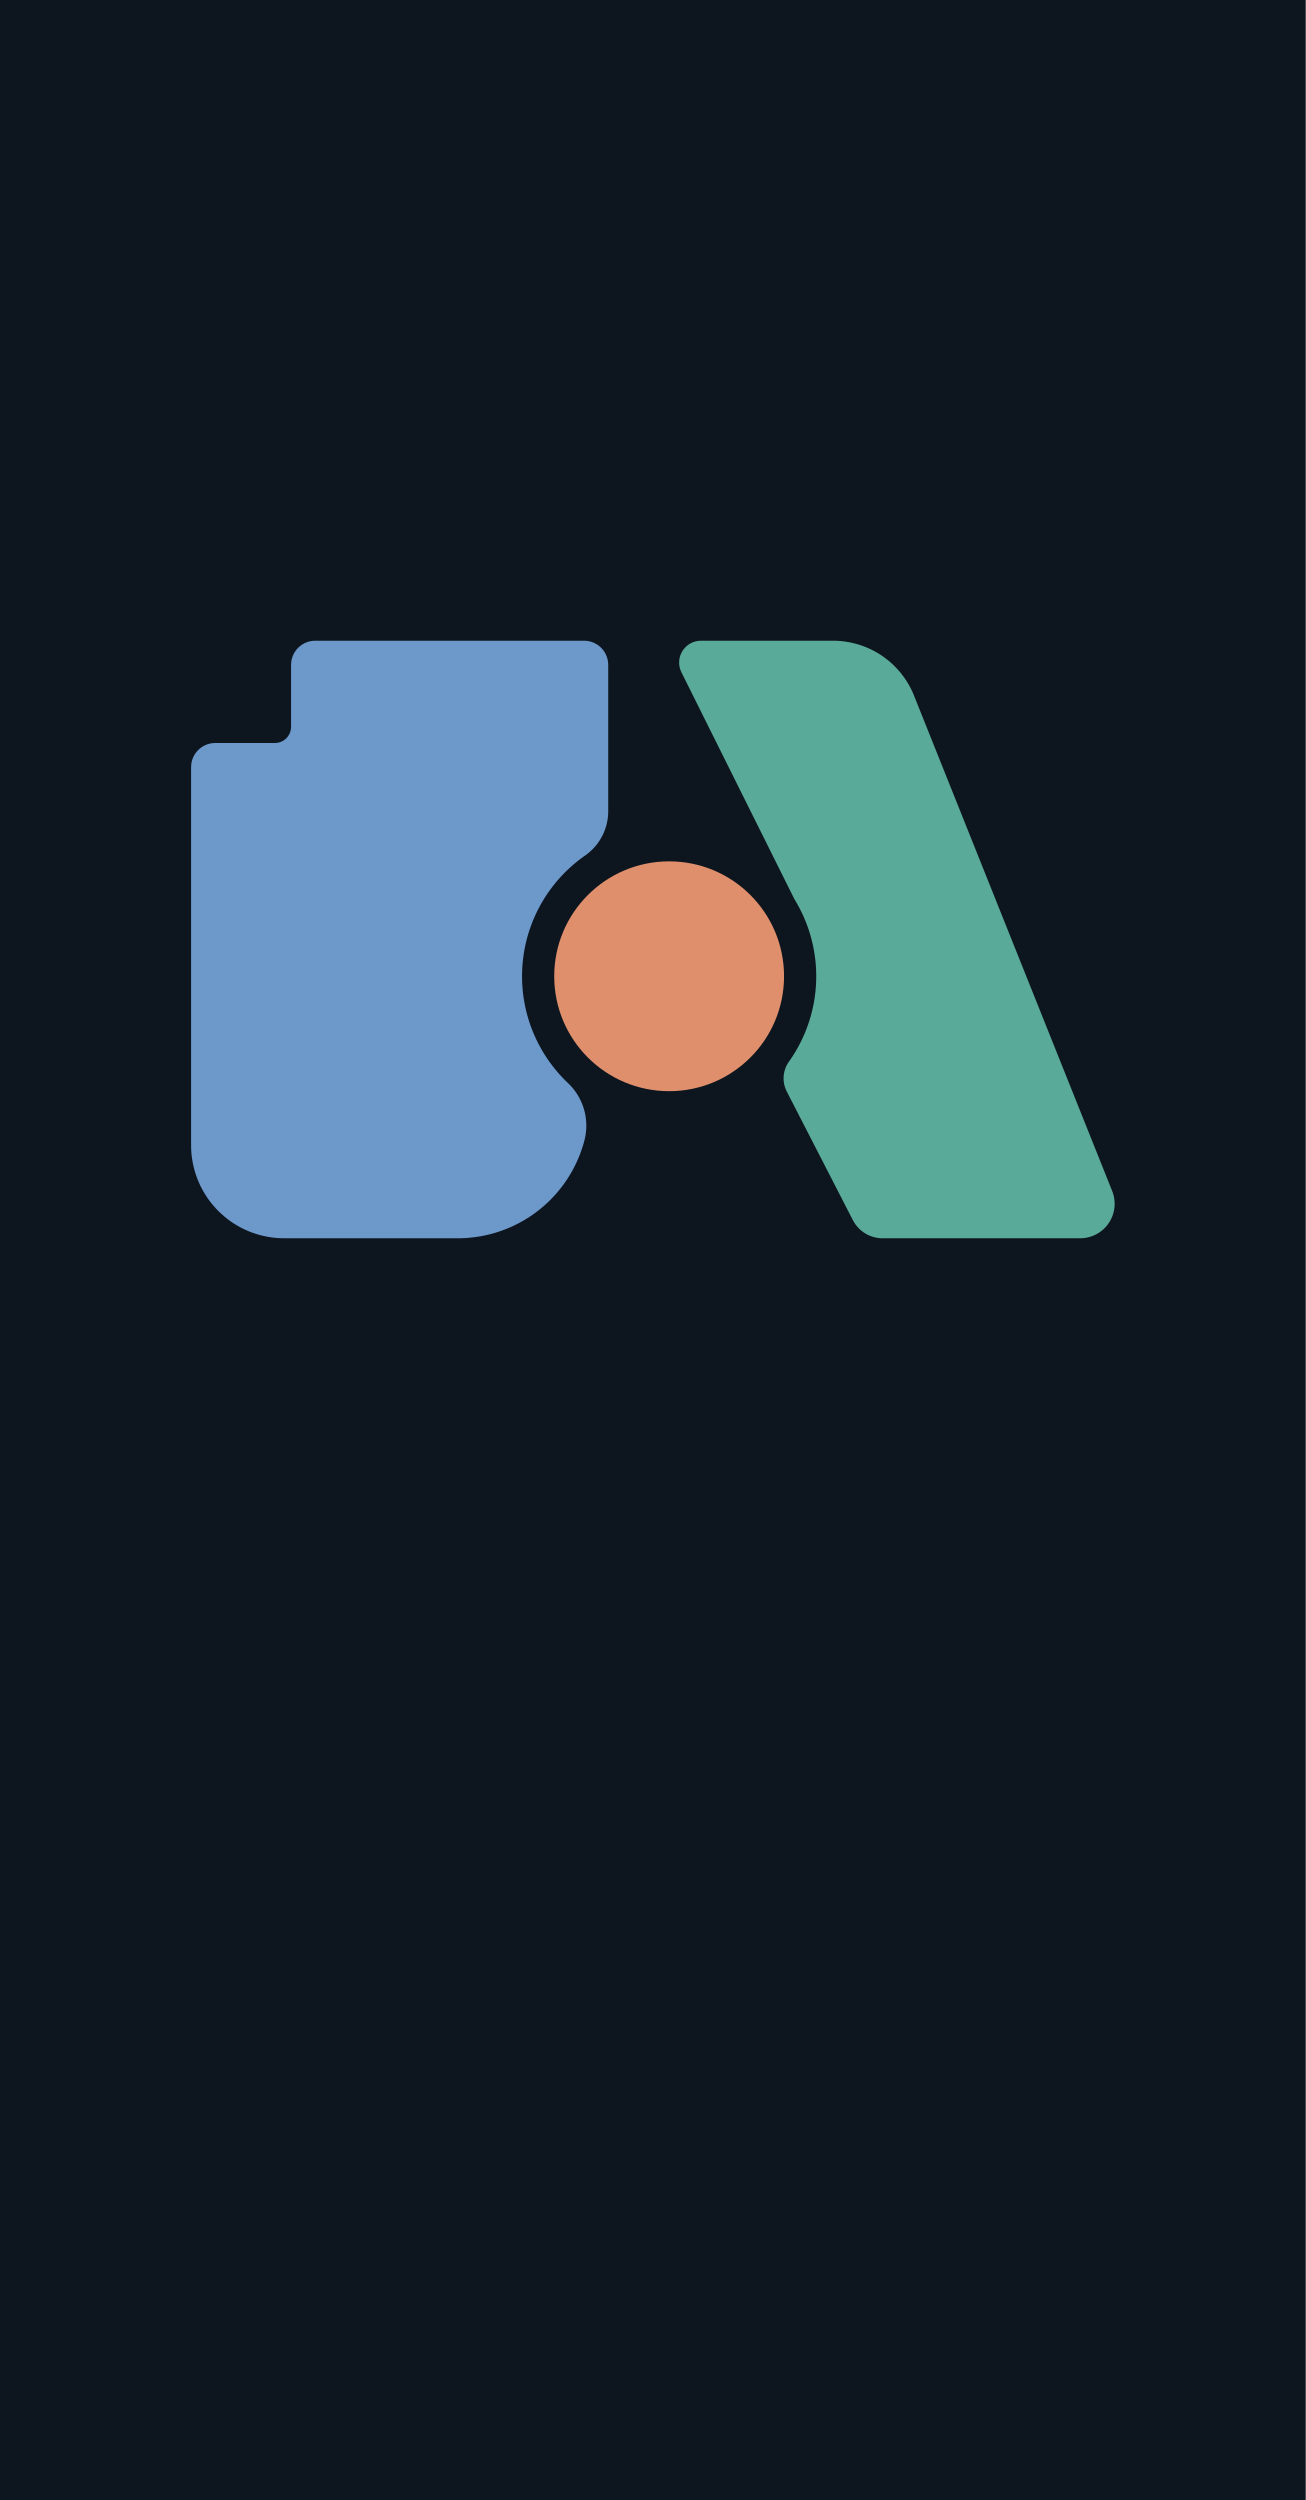
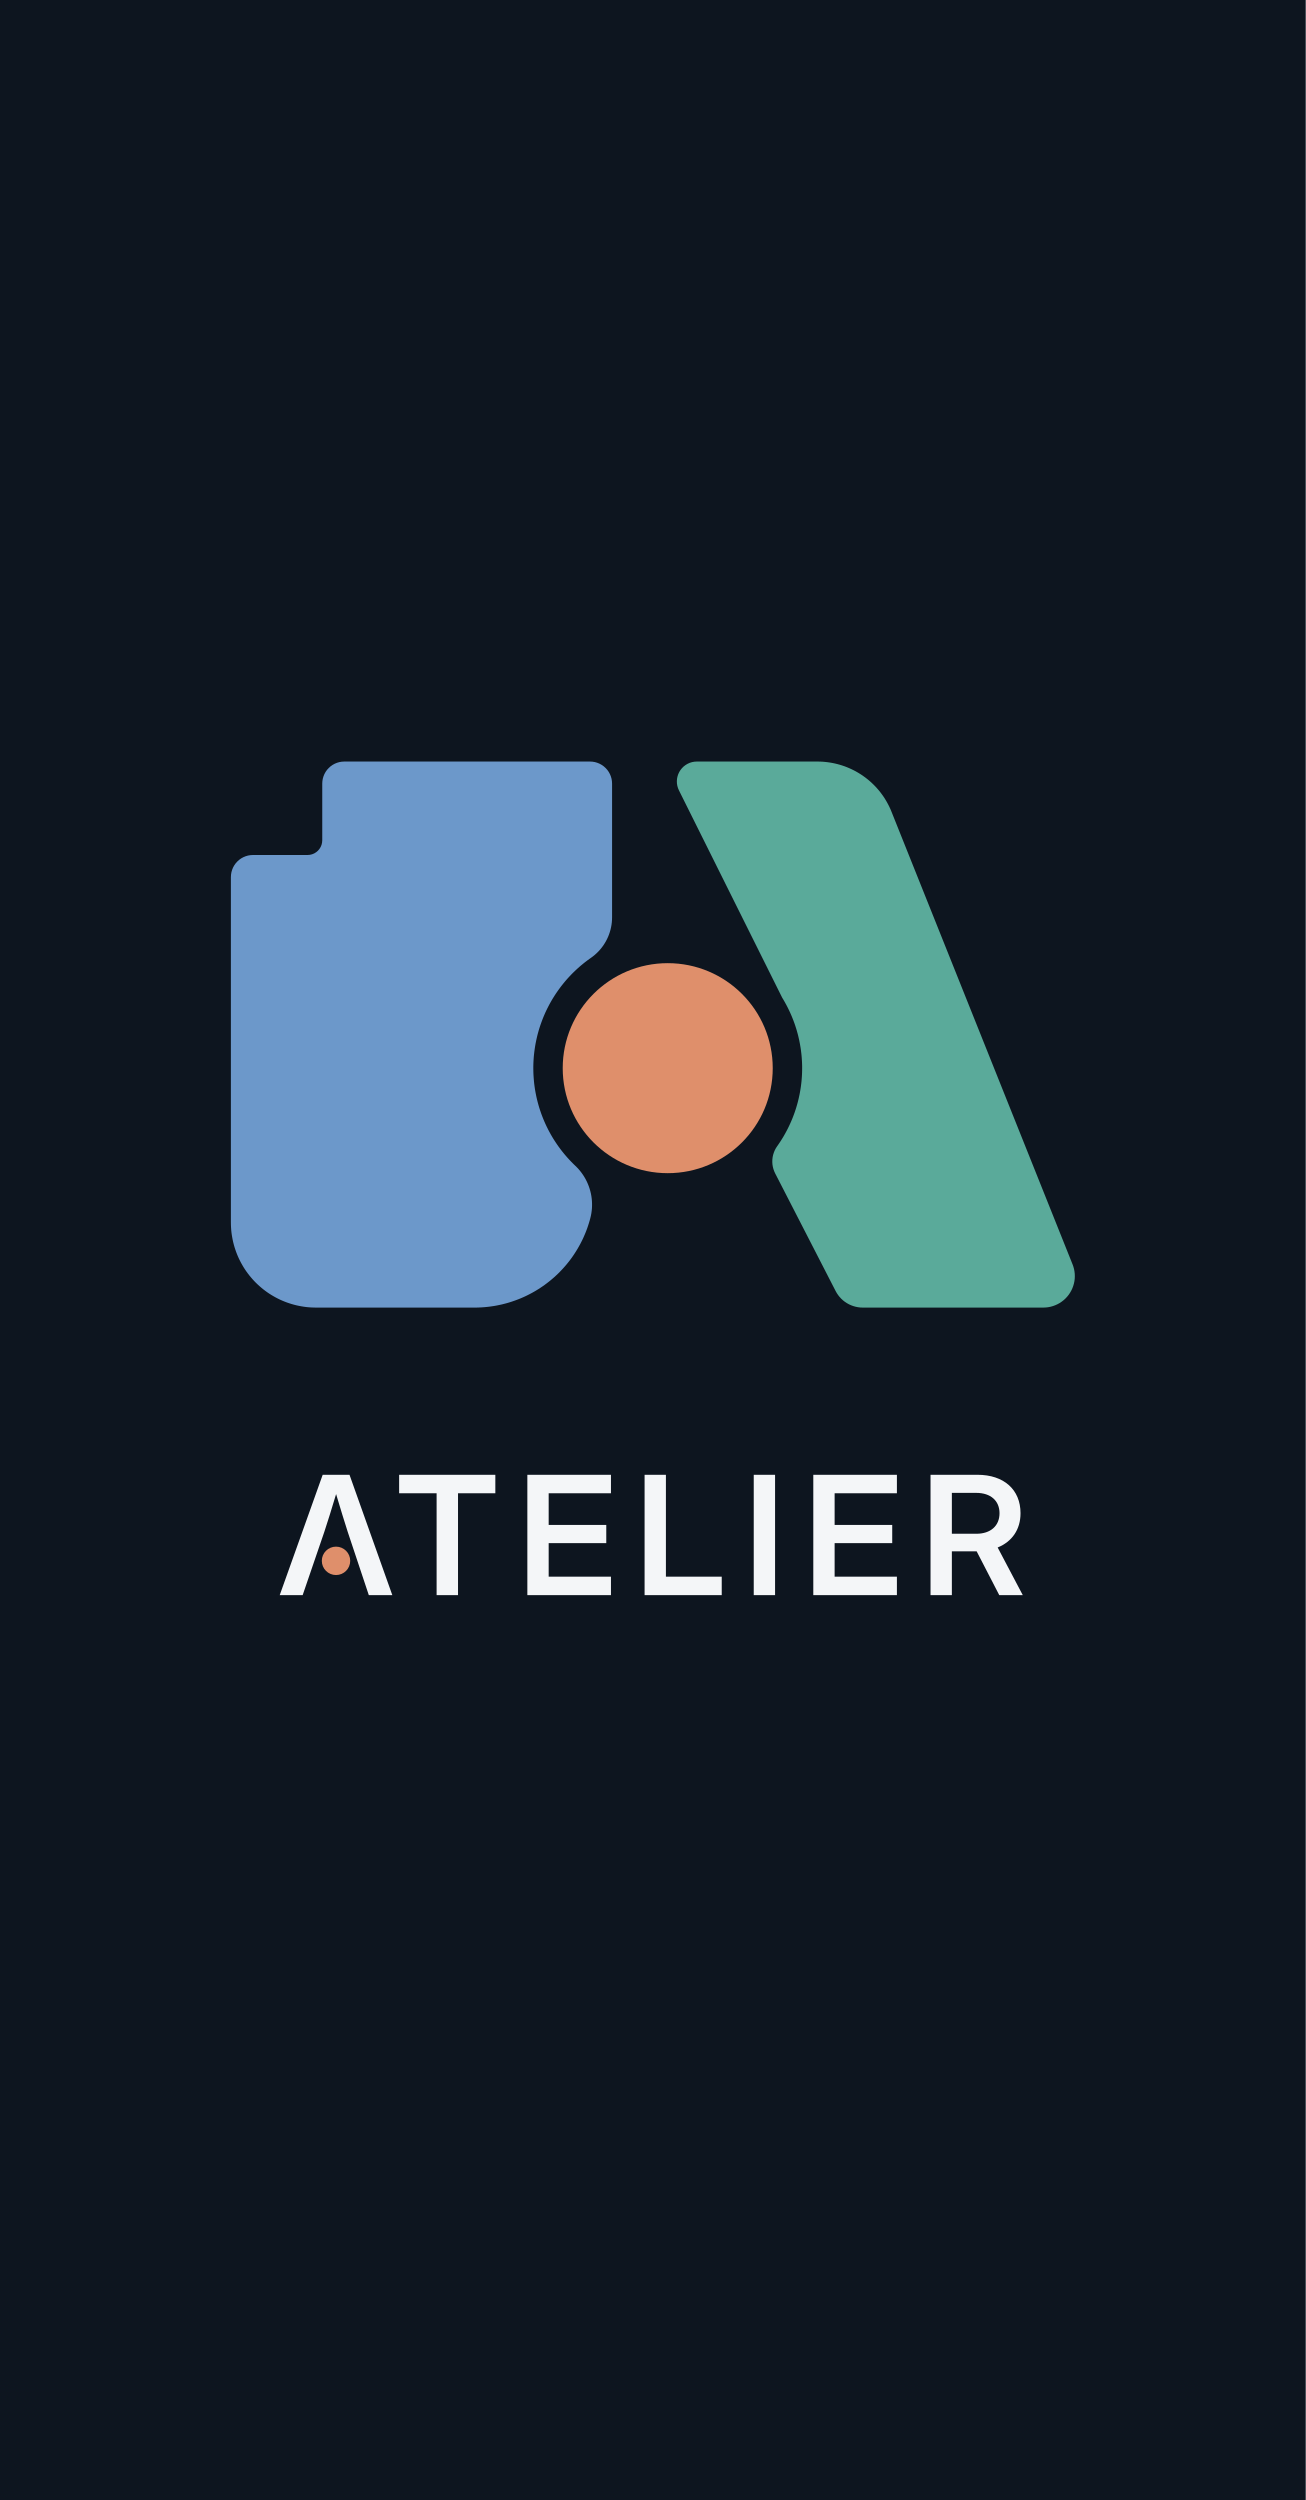
<svg xmlns="http://www.w3.org/2000/svg" viewBox="0 0 164 314">
  <rect width="164" height="314" fill="#0D151F" />
-   <g transform="translate(24.000 80.473) scale(0.28867)">
+   <g transform="translate(29.000 95.650) scale(0.26378)">
    <path id="texture" fill="#6C98CA" d="M54.00 -0.00L171.00 -0.00L172.18 0.07L173.34 0.26L174.47 0.59L175.56 1.04L176.59 1.61L177.55 2.29L178.42 3.08L179.21 3.95L179.89 4.91L180.46 5.94L180.91 7.03L181.24 8.16L181.43 9.32L181.50 10.50L181.50 74.19L181.47 75.38L181.38 76.57L181.23 77.75L181.02 78.92L180.75 80.08L180.42 81.23L180.04 82.35L179.60 83.46L179.10 84.54L178.55 85.60L177.94 86.62L177.29 87.62L176.59 88.57L175.83 89.50L175.04 90.38L174.19 91.22L173.31 92.02L172.39 92.77L171.43 93.48L170.70 93.99L169.97 94.52L169.26 95.06L168.55 95.60L167.85 96.16L167.16 96.73L166.47 97.30L165.80 97.89L165.13 98.48L164.47 99.09L163.82 99.70L163.17 100.32L162.54 100.95L161.91 101.59L161.30 102.24L160.69 102.90L160.09 103.56L159.50 104.24L158.92 104.92L158.36 105.61L157.80 106.31L157.25 107.01L156.71 107.73L156.18 108.45L155.66 109.18L155.15 109.91L154.65 110.65L154.16 111.40L153.68 112.16L153.21 112.92L152.75 113.69L152.31 114.47L151.87 115.25L151.45 116.03L151.04 116.83L150.63 117.63L150.24 118.43L149.86 119.24L149.49 120.06L149.14 120.88L148.79 121.70L148.46 122.53L148.14 123.37L147.83 124.21L147.53 125.05L147.24 125.90L146.96 126.75L146.70 127.60L146.45 128.46L146.21 129.32L145.98 130.19L145.77 131.06L145.57 131.93L145.38 132.80L145.20 133.68L145.03 134.56L144.88 135.44L144.74 136.32L144.61 137.21L144.49 138.10L144.39 138.98L144.29 139.87L144.21 140.77L144.15 141.66L144.09 142.55L144.05 143.44L144.02 144.34L144.00 145.23L144.00 146.13L144.01 147.02L144.03 147.92L144.06 148.81L144.11 149.70L144.17 150.60L144.24 151.49L144.32 152.38L144.41 153.27L144.52 154.16L144.64 155.04L144.77 155.93L144.92 156.81L145.08 157.69L145.25 158.57L145.43 159.45L145.62 160.32L145.83 161.19L146.05 162.06L146.28 162.92L146.52 163.78L146.77 164.64L147.04 165.49L147.32 166.34L147.61 167.19L147.91 168.03L148.23 168.87L148.55 169.70L148.89 170.53L149.24 171.36L149.60 172.18L149.97 172.99L150.35 173.80L150.75 174.60L151.15 175.40L151.57 176.19L152.00 176.98L152.43 177.76L152.88 178.53L153.34 179.30L153.81 180.06L154.30 180.81L154.79 181.56L155.29 182.30L155.80 183.03L156.33 183.76L156.86 184.48L157.40 185.19L157.95 185.89L158.52 186.59L159.09 187.28L159.67 187.95L160.26 188.63L160.86 189.29L161.47 189.94L162.09 190.59L162.72 191.23L163.35 191.86L164.00 192.48L164.84 193.31L165.64 194.18L166.40 195.09L167.12 196.04L167.79 197.01L168.42 198.02L169.00 199.05L169.53 200.11L170.01 201.20L170.44 202.30L170.82 203.43L171.15 204.57L171.42 205.72L171.64 206.88L171.80 208.06L171.91 209.24L171.96 210.42L171.96 211.61L171.91 212.79L171.79 213.97L171.63 215.15L171.41 216.31L171.13 217.46L170.82 218.61L170.48 219.75L170.12 220.88L169.74 222.01L169.33 223.13L168.90 224.23L168.44 225.33L167.97 226.42L167.47 227.50L166.94 228.57L166.40 229.63L165.83 230.67L165.24 231.71L164.63 232.73L164.00 233.73L163.35 234.73L162.68 235.71L161.99 236.68L161.28 237.63L160.54 238.57L159.79 239.49L159.02 240.39L158.23 241.28L157.42 242.15L156.60 243.01L155.76 243.85L154.89 244.67L154.02 245.47L153.12 246.25L152.21 247.02L151.29 247.76L150.34 248.49L149.39 249.20L148.42 249.88L147.43 250.55L146.43 251.20L145.42 251.82L144.40 252.42L143.36 253.00L142.31 253.56L141.25 254.10L140.18 254.62L139.10 255.11L138.01 255.58L136.90 256.03L135.79 256.45L134.67 256.85L133.55 257.23L132.41 257.59L131.27 257.92L130.12 258.22L128.97 258.51L127.80 258.76L126.64 259.00L125.47 259.21L124.29 259.39L123.12 259.55L121.93 259.69L120.75 259.80L119.56 259.89L118.38 259.95L117.19 259.99L116.00 260.00L40.50 260.00L39.32 259.98L38.15 259.93L36.97 259.85L35.80 259.73L34.63 259.57L33.47 259.38L32.31 259.16L31.16 258.91L30.02 258.62L28.88 258.30L27.76 257.94L26.65 257.56L25.55 257.14L24.46 256.69L23.38 256.21L22.32 255.69L21.28 255.15L20.25 254.57L19.24 253.97L18.24 253.34L17.27 252.68L16.32 251.99L15.38 251.27L14.47 250.52L13.58 249.75L12.71 248.96L11.86 248.14L11.04 247.29L10.25 246.42L9.48 245.53L8.73 244.62L8.01 243.68L7.32 242.73L6.66 241.76L6.03 240.76L5.43 239.75L4.85 238.72L4.31 237.68L3.79 236.62L3.31 235.54L2.86 234.45L2.44 233.35L2.06 232.24L1.70 231.12L1.38 229.98L1.09 228.84L0.84 227.69L0.62 226.53L0.43 225.37L0.27 224.20L0.15 223.03L0.07 221.85L0.02 220.68L-0.00 219.50L-0.00 55.00L0.07 53.82L0.26 52.66L0.59 51.53L1.04 50.44L1.61 49.41L2.29 48.45L3.08 47.58L3.95 46.79L4.91 46.11L5.94 45.54L7.03 45.09L8.16 44.76L9.32 44.57L10.50 44.50L36.50 44.50L37.60 44.41L38.66 44.16L39.68 43.74L40.61 43.16L41.45 42.45L42.16 41.61L42.74 40.68L43.16 39.66L43.41 38.60L43.50 37.50L43.50 10.50L43.57 9.32L43.76 8.16L44.09 7.03L44.54 5.94L45.11 4.91L45.79 3.95L46.58 3.08L47.45 2.29L48.41 1.61L49.44 1.04L50.53 0.59L51.66 0.26L52.82 0.07L54.00 -0.00Z" />
    <path id="mesh" fill="#5AAA9A" d="M221.84 0.00L279.27 0.00L280.46 0.02L281.65 0.07L282.84 0.17L284.02 0.30L285.20 0.47L286.37 0.67L287.54 0.91L288.70 1.19L289.84 1.50L290.98 1.85L292.11 2.23L293.22 2.65L294.32 3.11L295.41 3.60L296.48 4.12L297.53 4.67L298.56 5.26L299.58 5.88L300.58 6.53L301.55 7.22L302.50 7.93L303.44 8.67L304.34 9.44L305.22 10.24L306.08 11.07L306.91 11.92L307.71 12.80L308.49 13.70L309.24 14.63L309.95 15.58L310.64 16.55L311.30 17.54L311.92 18.56L312.51 19.59L313.07 20.64L313.60 21.71L314.10 22.79L314.55 23.89L400.77 239.43L401.16 240.53L401.47 241.66L401.68 242.81L401.81 243.98L401.84 245.15L401.79 246.32L401.64 247.48L401.40 248.62L401.07 249.75L400.66 250.84L400.16 251.90L399.58 252.92L398.93 253.89L398.20 254.80L397.40 255.66L396.54 256.45L395.61 257.17L394.64 257.82L393.62 258.38L392.55 258.87L391.45 259.27L390.32 259.59L389.18 259.82L388.01 259.95L386.84 260.00L300.85 260.00L299.72 259.96L298.59 259.82L297.48 259.60L296.38 259.29L295.32 258.90L294.29 258.43L293.30 257.88L292.35 257.25L291.46 256.55L290.62 255.78L289.85 254.95L289.15 254.06L288.51 253.12L287.95 252.13L259.17 196.13L258.70 195.09L258.32 194.02L258.04 192.91L257.86 191.79L257.79 190.65L257.82 189.51L257.95 188.38L258.19 187.26L258.53 186.18L258.96 185.12L259.49 184.11L260.11 183.16L260.63 182.42L261.13 181.68L261.63 180.93L262.11 180.18L262.58 179.42L263.05 178.65L263.50 177.87L263.94 177.09L264.37 176.30L264.79 175.51L265.20 174.71L265.59 173.91L265.98 173.10L266.35 172.28L266.72 171.46L267.07 170.64L267.41 169.81L267.74 168.97L268.05 168.13L268.36 167.29L268.65 166.44L268.93 165.59L269.20 164.73L269.45 163.87L269.70 163.01L269.93 162.14L270.15 161.27L270.36 160.40L270.55 159.52L270.74 158.65L270.91 157.76L271.07 156.88L271.21 156.00L271.35 155.11L271.47 154.22L271.58 153.33L271.68 152.44L271.76 151.55L271.83 150.65L271.89 149.76L271.94 148.86L271.97 147.96L271.99 147.07L272.00 146.17L272.00 145.27L271.98 144.38L271.95 143.48L271.91 142.58L271.85 141.69L271.79 140.79L271.71 139.90L271.62 139.01L271.51 138.12L271.40 137.23L271.27 136.34L271.12 135.45L270.97 134.57L270.80 133.69L270.63 132.81L270.43 131.93L270.23 131.06L270.02 130.19L269.79 129.32L269.55 128.45L269.30 127.59L269.03 126.74L268.76 125.88L268.47 125.03L268.17 124.19L267.86 123.35L267.53 122.51L267.20 121.68L266.85 120.85L266.49 120.03L266.12 119.21L265.74 118.40L265.35 117.59L264.95 116.79L264.53 115.99L264.10 115.20L263.67 114.42L263.22 113.64L262.76 112.87L262.49 112.41L262.25 111.94L213.34 13.73L212.90 12.69L212.58 11.60L212.39 10.48L212.35 9.35L212.43 8.21L212.65 7.10L213.00 6.02L213.48 4.99L214.08 4.03L214.79 3.14L215.60 2.34L216.50 1.65L217.47 1.07L218.51 0.60L219.59 0.27L220.71 0.07L221.84 0.00Z" />
    <circle id="material" fill="#DF8F6B" cx="208.0" cy="146.0" r="50.0" />
  </g>
+   <g transform="translate(35.000 185.233) scale(0.010146)">
+     <path fill="#F4F6F8" d="M13 1490H297L565 707C610 570 655 427 711 239C767 427 811 570 855 707L1116 1490H1407L877 0H545Z M1491.28 229H1955.28V1490H2220.28V229H2682.28V0H1491.28Z M3078.56 1490H4113.56V1261H3342.56V846H4055.56V621H3342.56V229H4113.56V0H3078.56Z M4529.84 1490H5484.84V1261H4793.84V0H4529.84Z M6145.12 0H5881.12V1490H6145.12Z M6618.4 1490H7653.4V1261H6882.4V846H7595.4V621H6882.4V229H7653.4V0H6618.4Z M8069.68 1490H8333.68V948H8633.68C8636.68 948 8638.68 948 8640.68 948L8920.68 1490H9211.68L8900.68 900C9077.68 828 9183.68 679 9183.68 476C9183.68 184 8978.68 0 8650.68 0H8069.68ZM8333.68 730V224H8635.68C8813.68 224 8923.68 321 8923.68 476C8923.68 632 8813.68 730 8637.68 730Z" />
+     <circle fill="#DF8F6B" cx="710.0" cy="1065.3" r="175.8" />
+   </g>
</svg>
